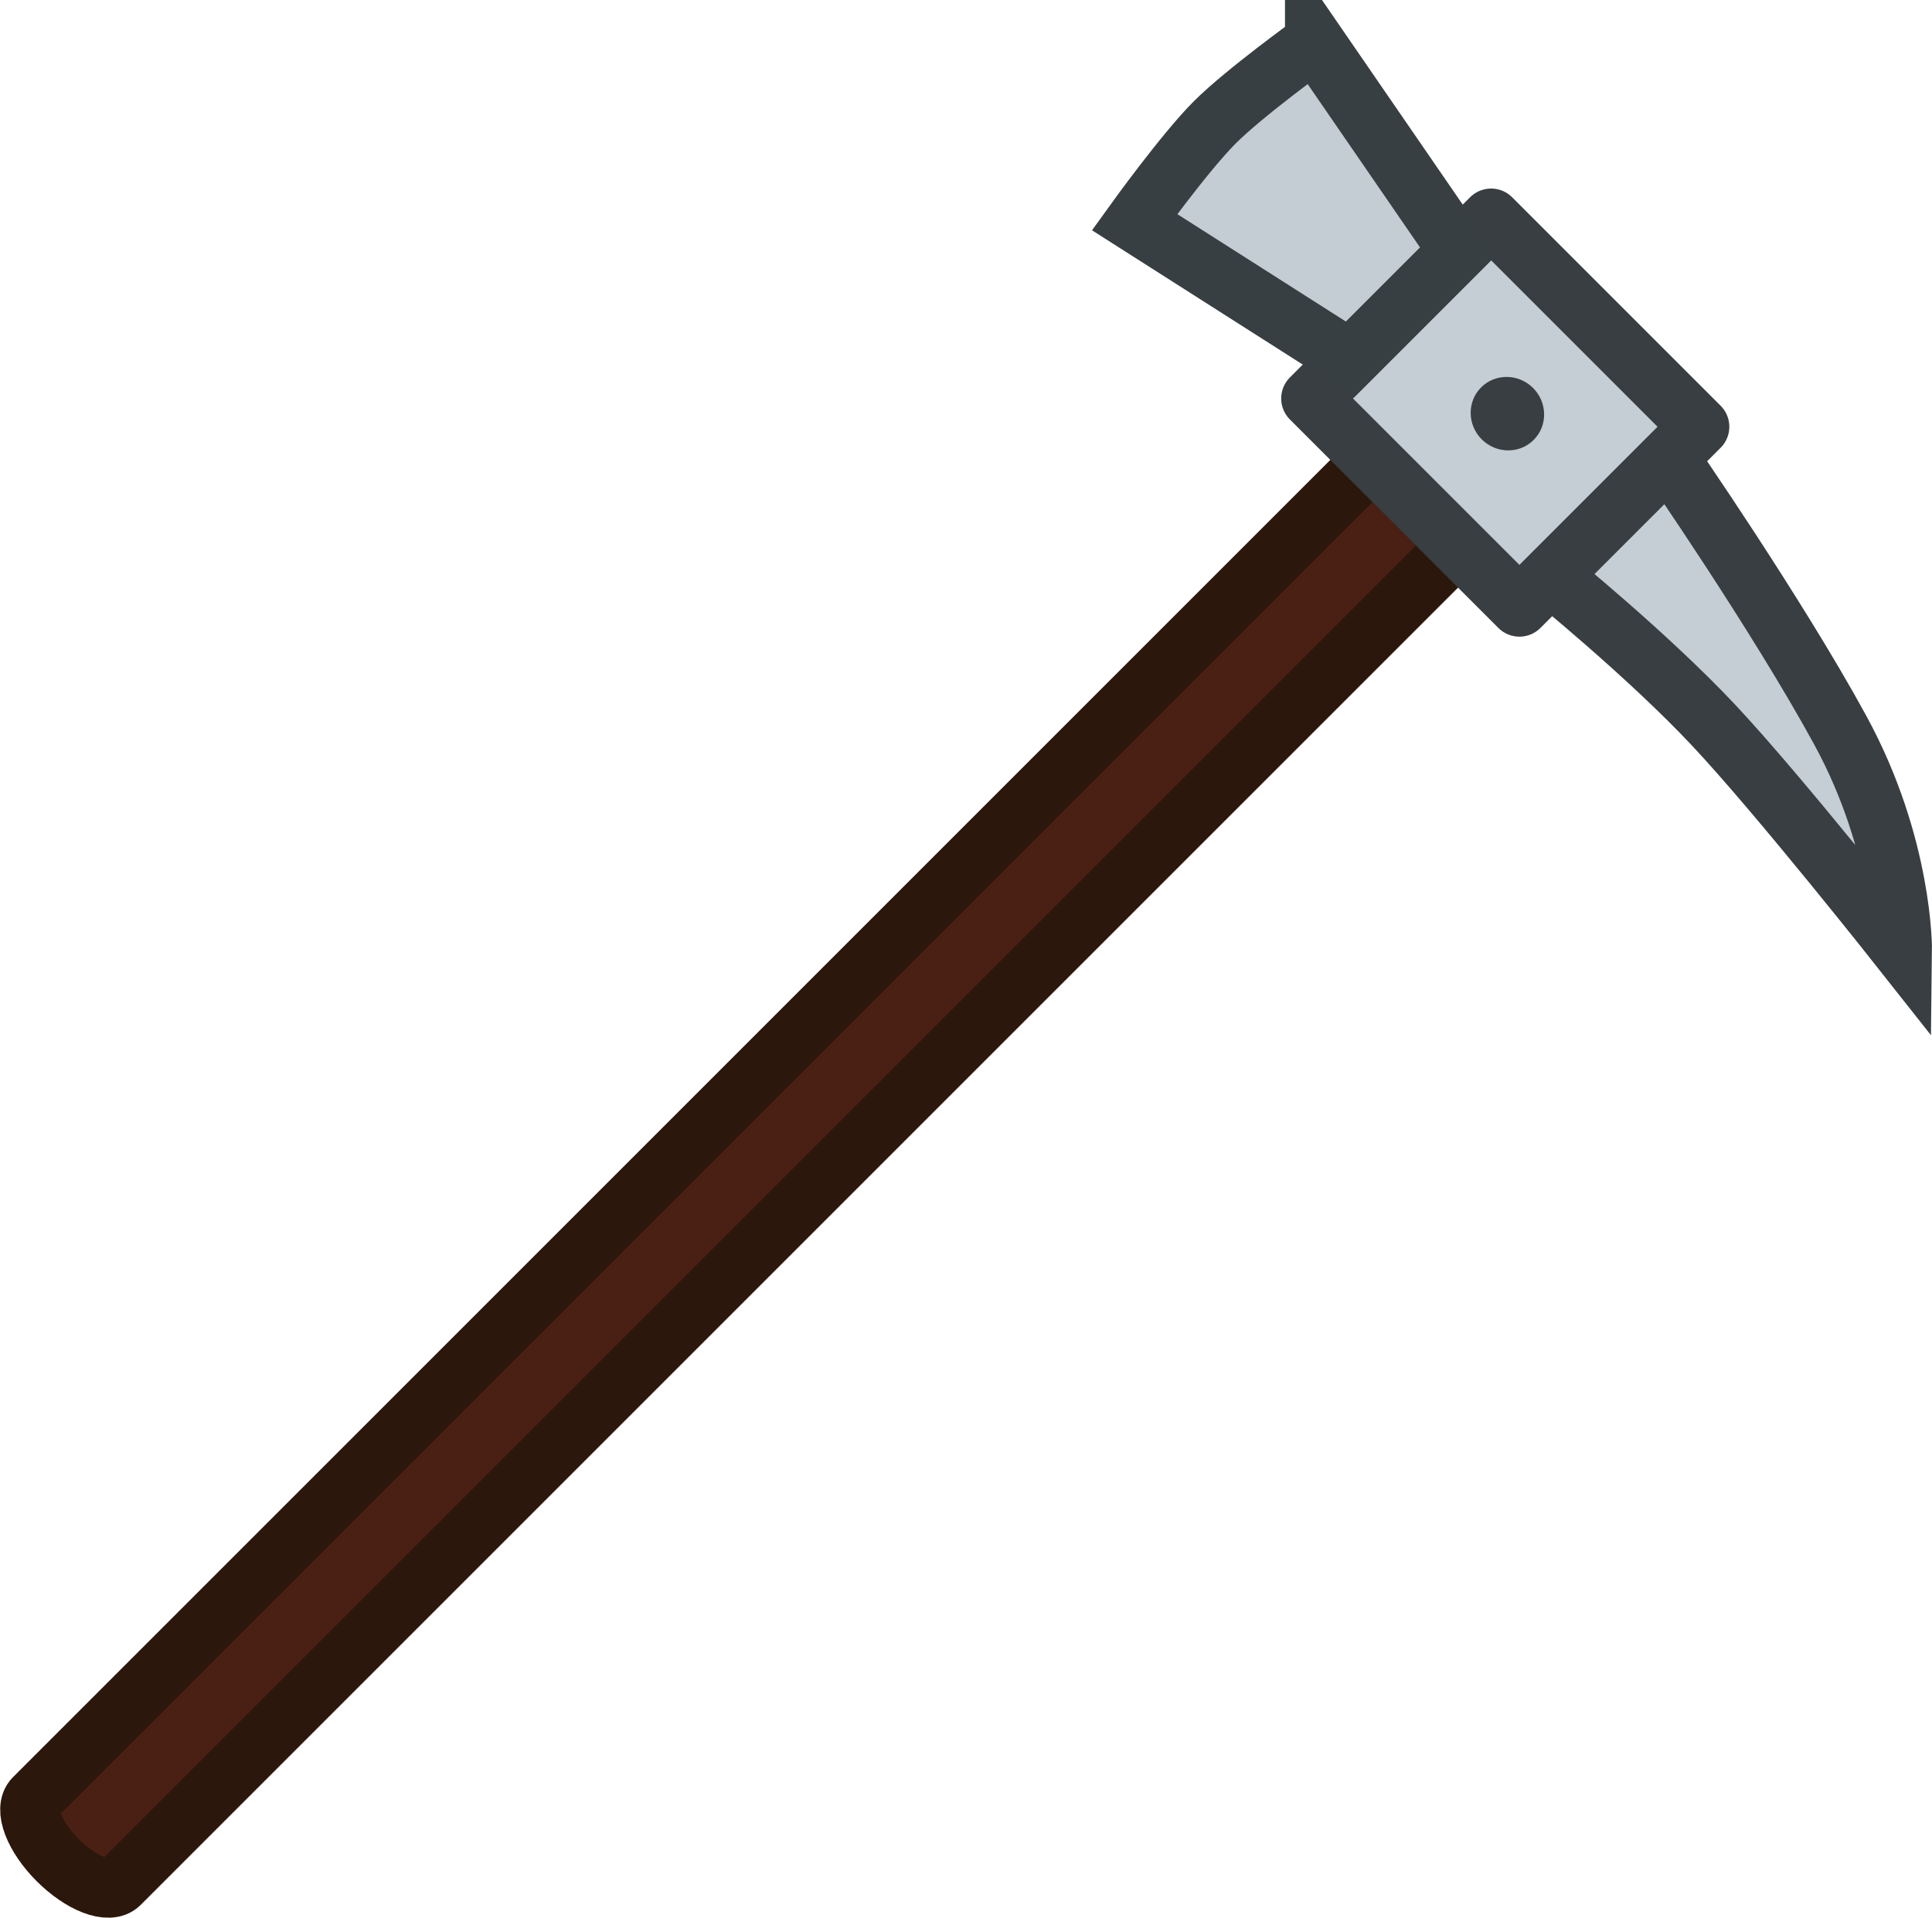
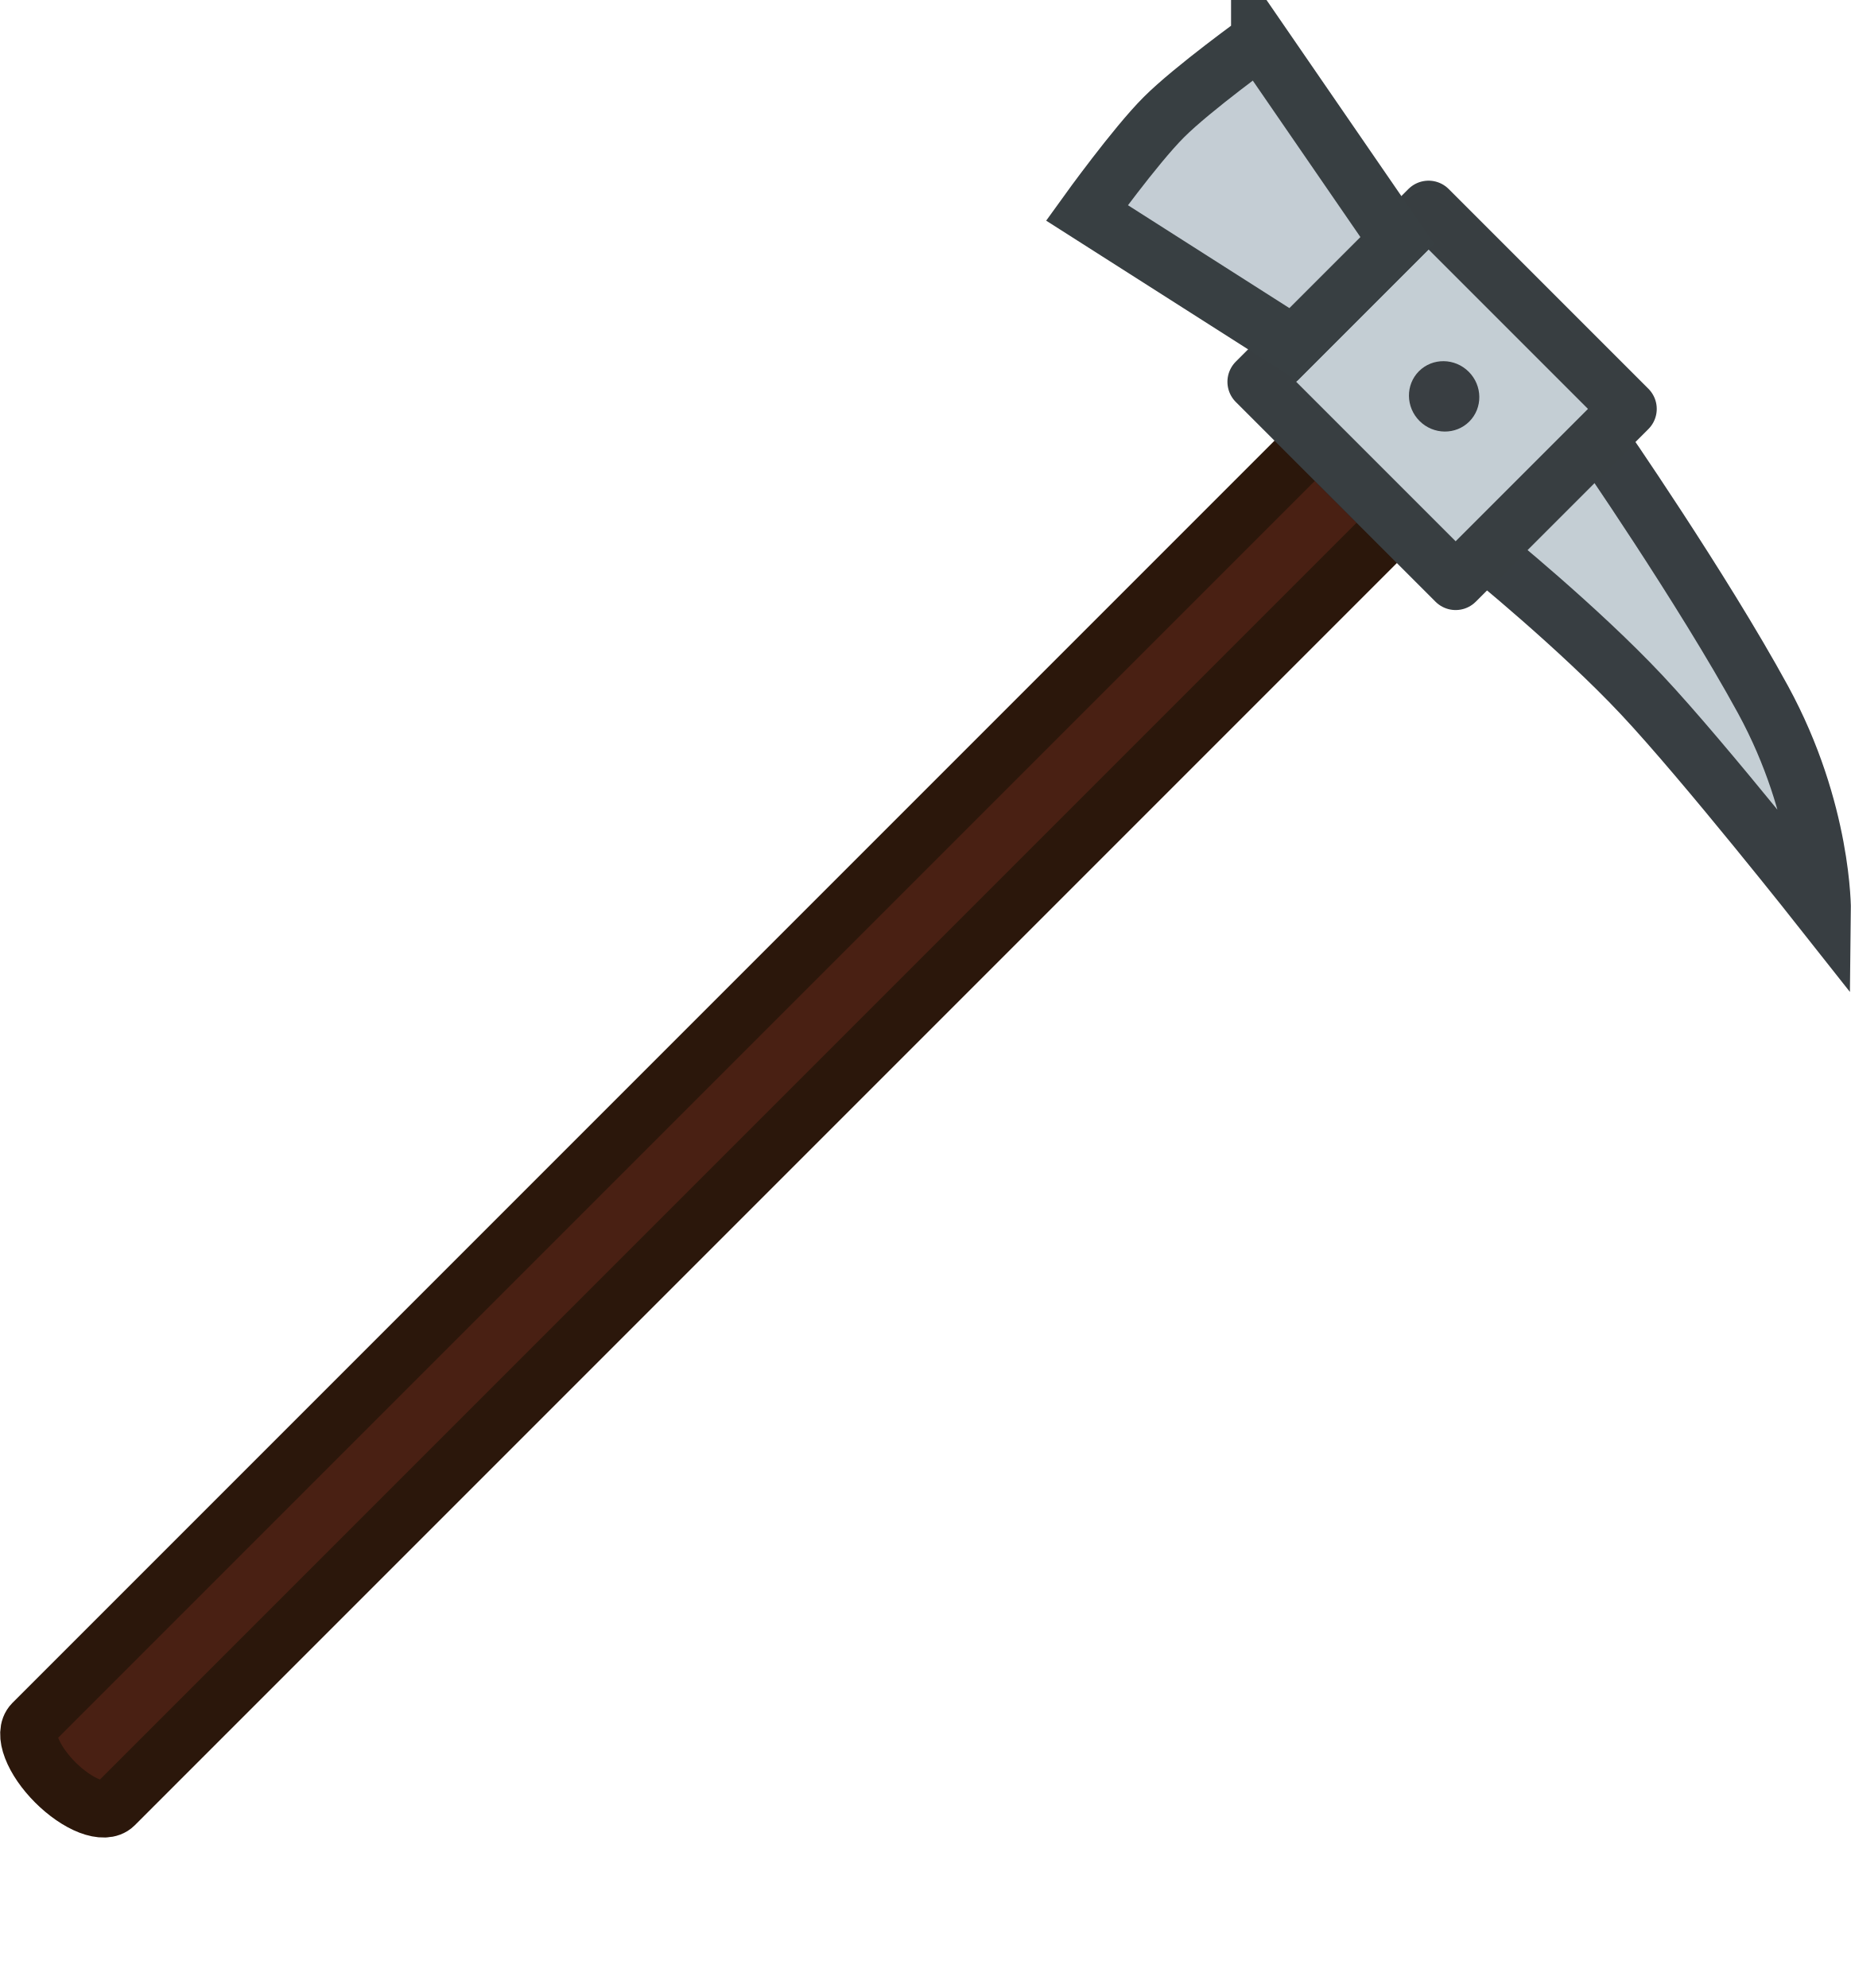
- <svg xmlns="http://www.w3.org/2000/svg" width="35.736mm" height="35.476mm" viewBox="0 0 35.736 35.476" version="1.1" id="svg1" xml:space="preserve">
+ <svg xmlns="http://www.w3.org/2000/svg" width="35.736mm" height="38.378mm" viewBox="0 0 35.736 38.378" version="1.1" id="svg1" xml:space="preserve">
  <defs id="defs1" />
  <g id="layer1" transform="translate(79.90417,-118.0042)">
    <g id="g112">
      <path d="m -49.039,126.47 c 0,0 2.001,2.891 3.173,5.039 1.172,2.148 1.148,4.084 1.148,4.084 0,0 -2.264,-2.869 -3.487,-4.172 -1.223,-1.304 -3.023,-2.762 -3.023,-2.762 z" fill="#d1cbc7" stroke="#252628" stroke-width="1.958" stroke-linejoin="round" id="path10-6-7" style="fill:#c4ced4;fill-opacity:1;stroke:#383e42;stroke-width:1.1;stroke-linecap:butt;stroke-linejoin:miter;stroke-dasharray:none;stroke-opacity:1" />
      <path d="m -54.52,126.512 -24.756,24.756 c -0.093,0.094 -0.1,0.267 -0.017,0.482 0.082,0.215 0.246,0.453 0.456,0.663 0.21,0.21 0.448,0.374 0.663,0.457 0.215,0.082 0.388,0.076 0.482,-0.017 l 24.756,-24.756 z" fill="#4a2713" stroke="#150a05" stroke-width="1.958" id="path2-49-6-1" style="fill:#492013;fill-opacity:1;stroke:#2b170b;stroke-width:1.1;stroke-dasharray:none;stroke-opacity:1" />
      <path d="m -52.323,122.042 3.856,3.856 -3.333,3.333 -3.856,-3.856 z" fill="#d1cbc7" stroke="#252628" stroke-width="1.958" id="path4-5-2" style="fill:#c4ced4;fill-opacity:1;stroke:#383e41;stroke-width:1.1;stroke-linejoin:round;stroke-dasharray:none;stroke-opacity:1" />
      <path d="m -55.586,118.779 2.66,3.867 -2.007,2.007 -3.986,-2.54 c 0,0 0.93,-1.292 1.486,-1.847 0.556,-0.556 1.847,-1.486 1.847,-1.486 z" fill="#d1cbc7" stroke="#252628" stroke-width="1.958" stroke-linejoin="bevel" id="path6-0-06" style="fill:#c4cdd4;fill-opacity:1;stroke:#383f42;stroke-width:1.1;stroke-linejoin:miter;stroke-dasharray:none;stroke-opacity:1" />
      <path d="m -52.497,126.131 c 0.268,0.268 0.699,0.273 0.961,0.011 0.262,-0.262 0.257,-0.693 -0.011,-0.961 -0.268,-0.268 -0.699,-0.273 -0.961,-0.011 -0.262,0.262 -0.257,0.693 0.011,0.961 z" fill="#70645c" stroke="#282725" stroke-width="0.979" id="path8-4-4" style="fill:#393e42;fill-opacity:1;stroke:none;stroke-width:1.454;stroke-dasharray:none" />
    </g>
+     <rect style="fill:none;stroke-width:0.434;stroke-linecap:round;stroke-linejoin:round" id="rect1" width="11.863" height="2.202" x="-66.997" y="154.18" />
  </g>
</svg>
